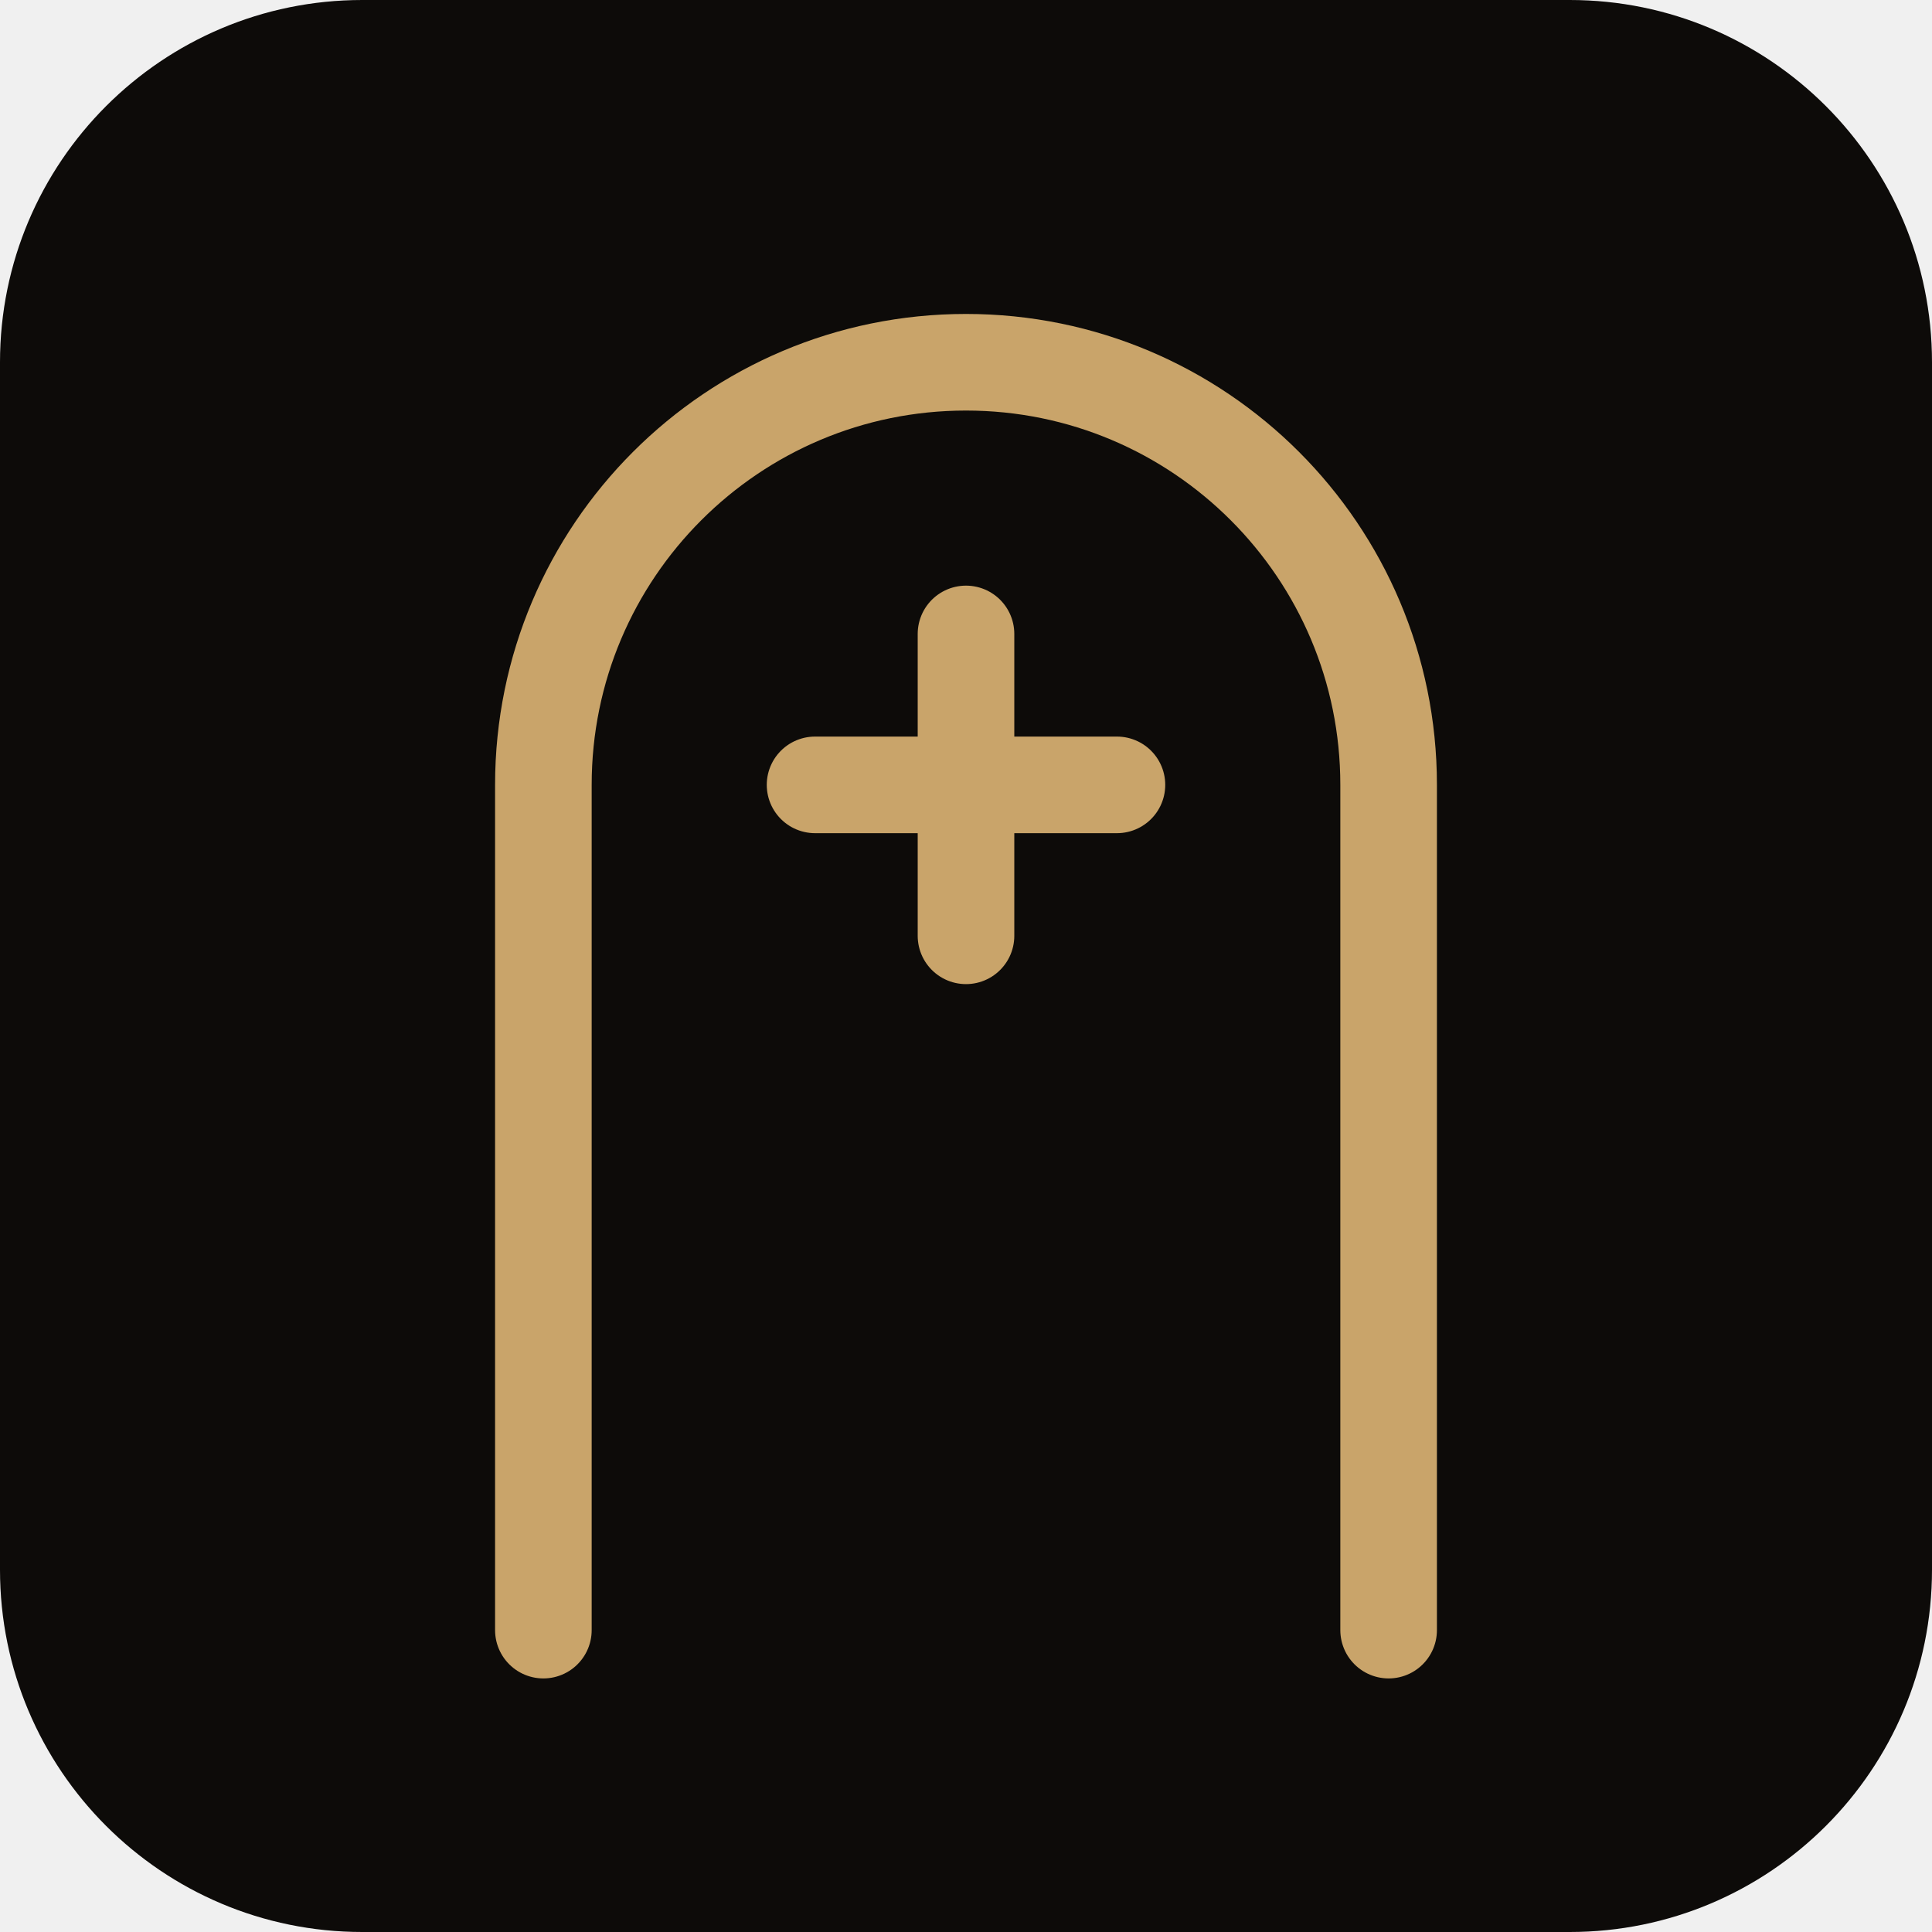
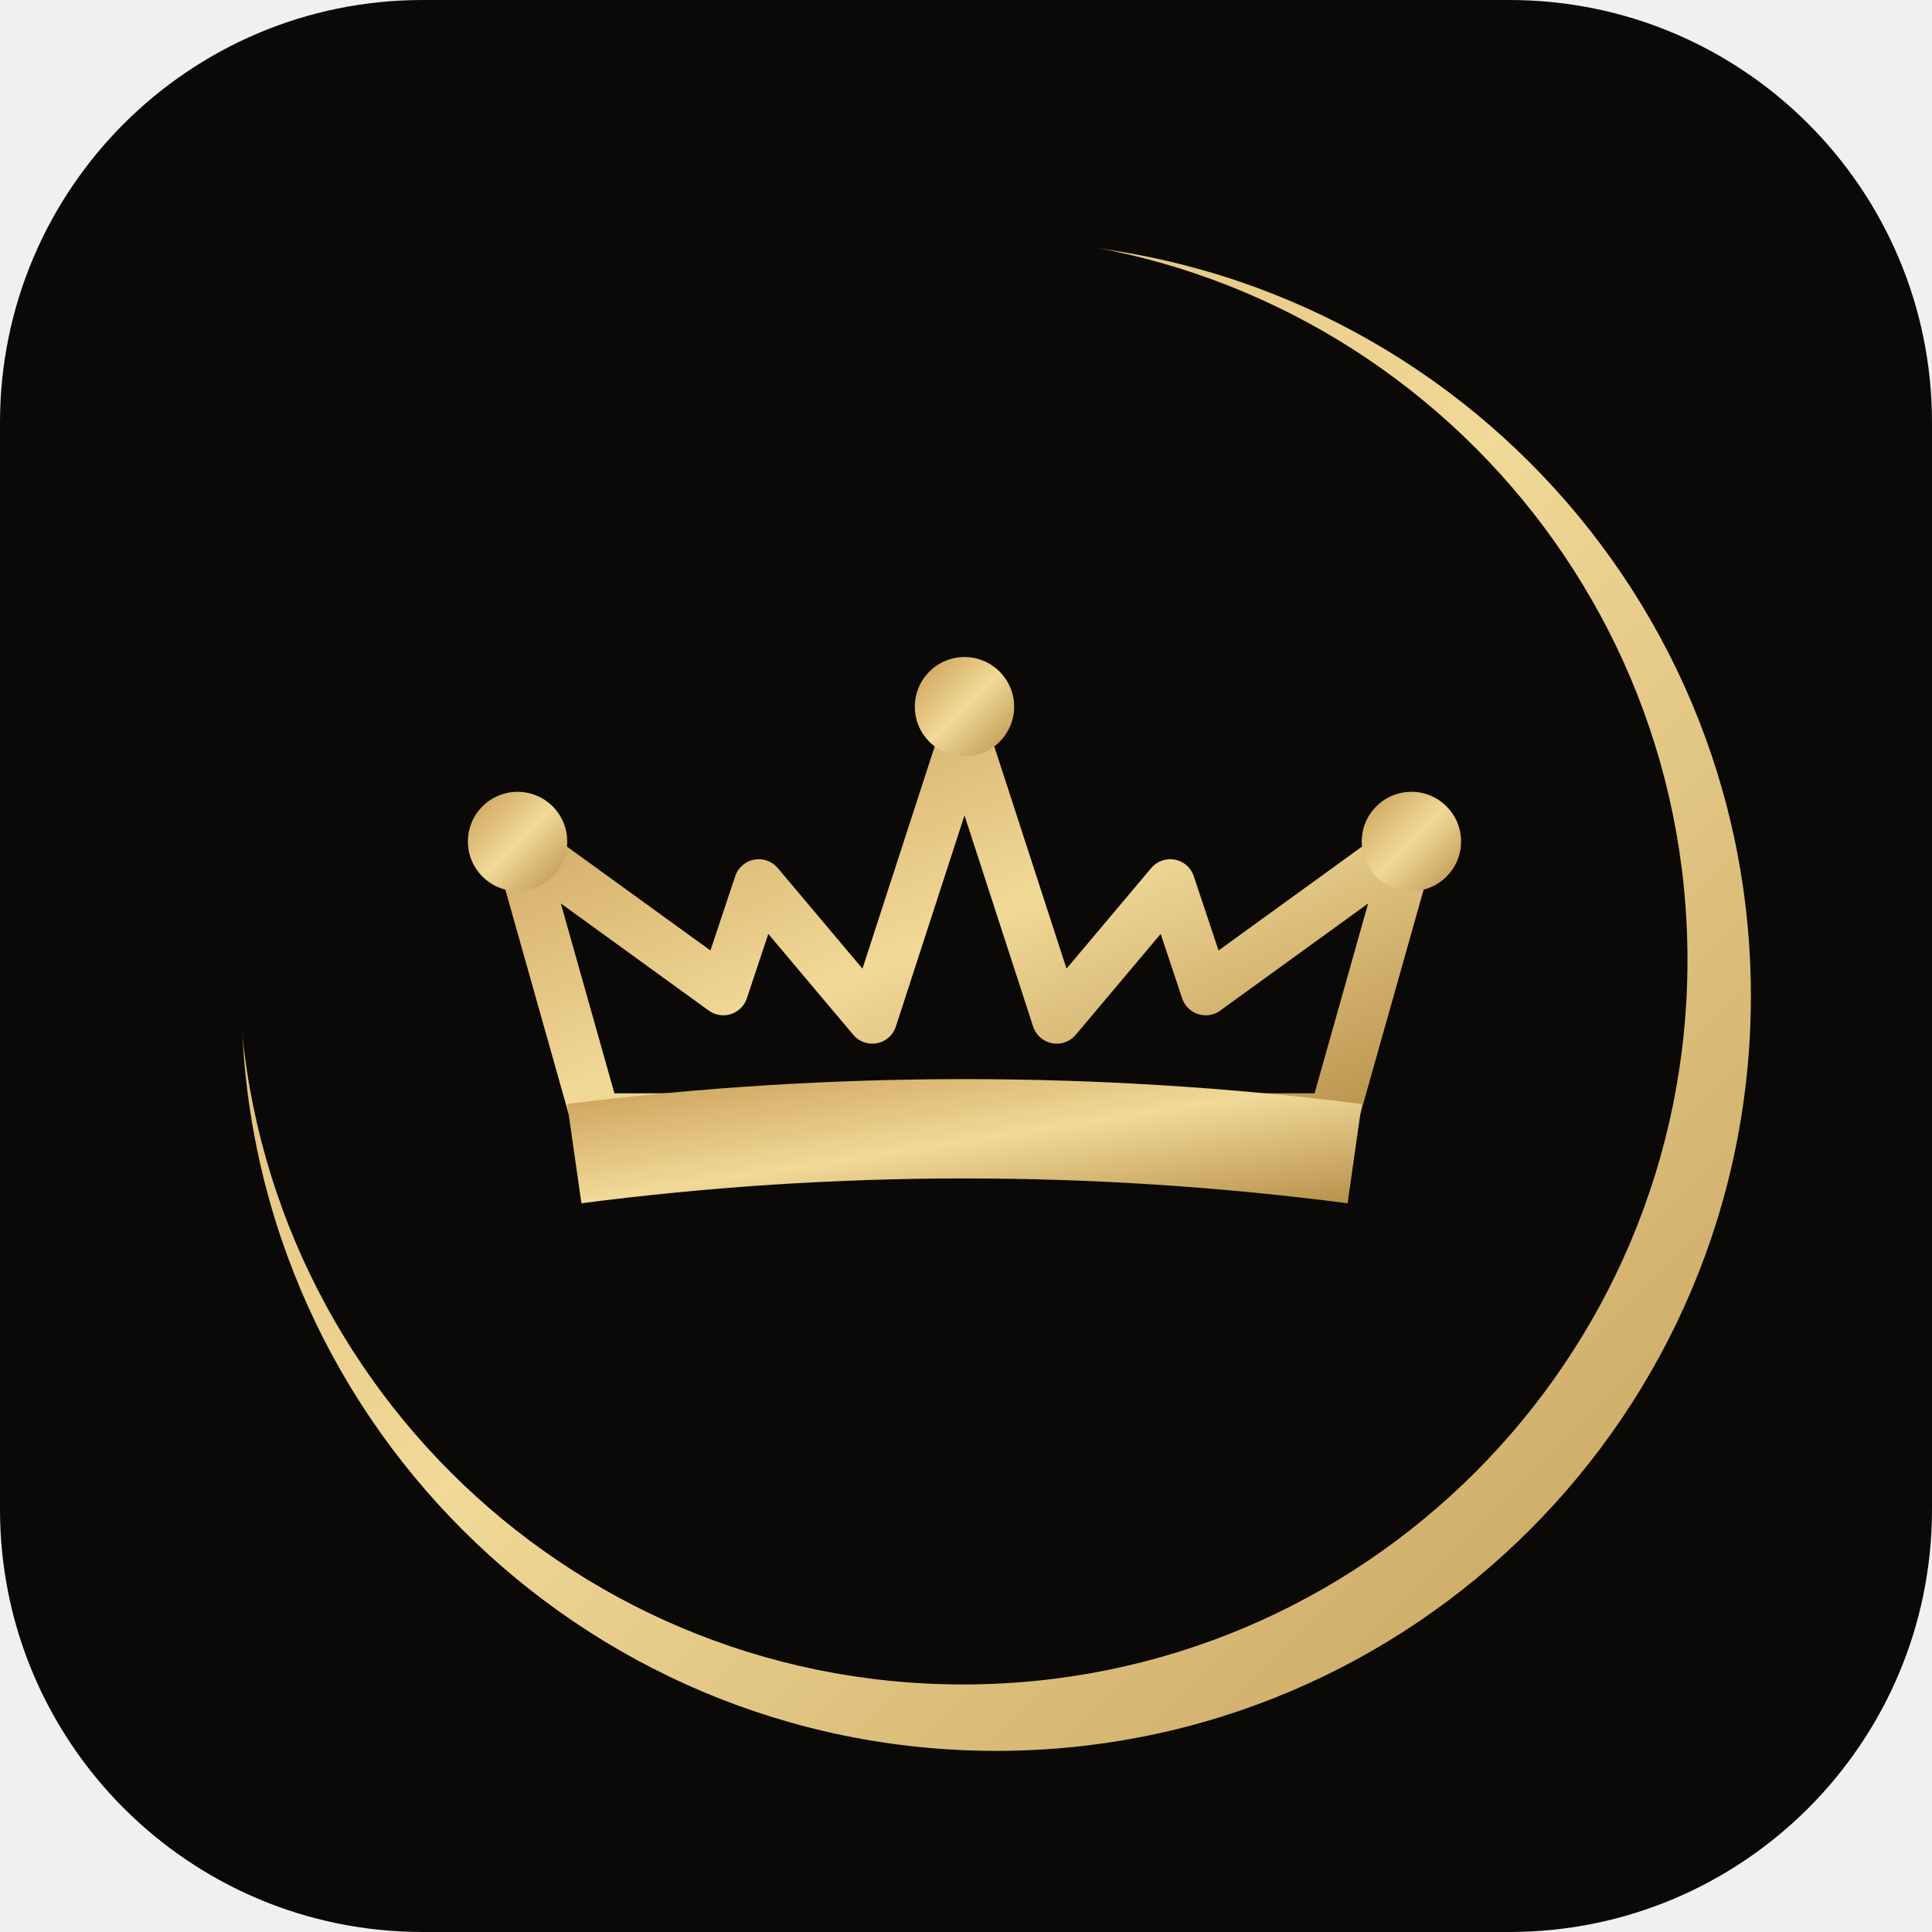
- <svg xmlns="http://www.w3.org/2000/svg" viewBox="0 0 32 32">
-   <rect width="32" height="32" rx="6" fill="#0d0b09" />
-   <g fill="none" stroke="#c9a46a" stroke-width="1.6" stroke-linecap="round">
-     <path d="M9 27V13a7 7 0 0 1 14 0v14" />
-     <path d="M16 10.5v5M13.5 13h5" />
+ <svg xmlns="http://www.w3.org/2000/svg" viewBox="0 0 64 64">
+   <defs>
+     <linearGradient id="g" x1="0" y1="0" x2="1" y2="1">
+       <stop offset="0" stop-color="#c99c55" />
+       <stop offset=".5" stop-color="#f1d998" />
+       <stop offset="1" stop-color="#b8904a" />
+     </linearGradient>
+     <mask id="m">
+       <rect width="64" height="64" fill="#000" />
+       <circle cx="33" cy="33" r="25" fill="#fff" />
+       <circle cx="31.9" cy="31.8" r="24" fill="#000" />
+     </mask>
+   </defs>
+   <rect width="64" height="64" rx="14" fill="#0b0907" />
+   <rect width="64" height="64" fill="url(#g)" mask="url(#m)" />
+   <g transform="translate(15.5 22) scale(.235)">
+     <path d="M18 64 7 25l29 21 5-15 16 19 13-40 13 40 16-19 5 15 29-21-11 39z" fill="none" stroke="url(#g)" stroke-width="7" stroke-linejoin="round" />
+     <path d="M14 62q56-7 112 0l-2 14q-54-7-108 0z" fill="url(#g)" />
+     <g fill="url(#g)">
+       <circle cx="7" cy="25" r="7" />
+       <circle cx="70" cy="6" r="7" />
+       <circle cx="133" cy="25" r="7" />
+     </g>
  </g>
</svg>
